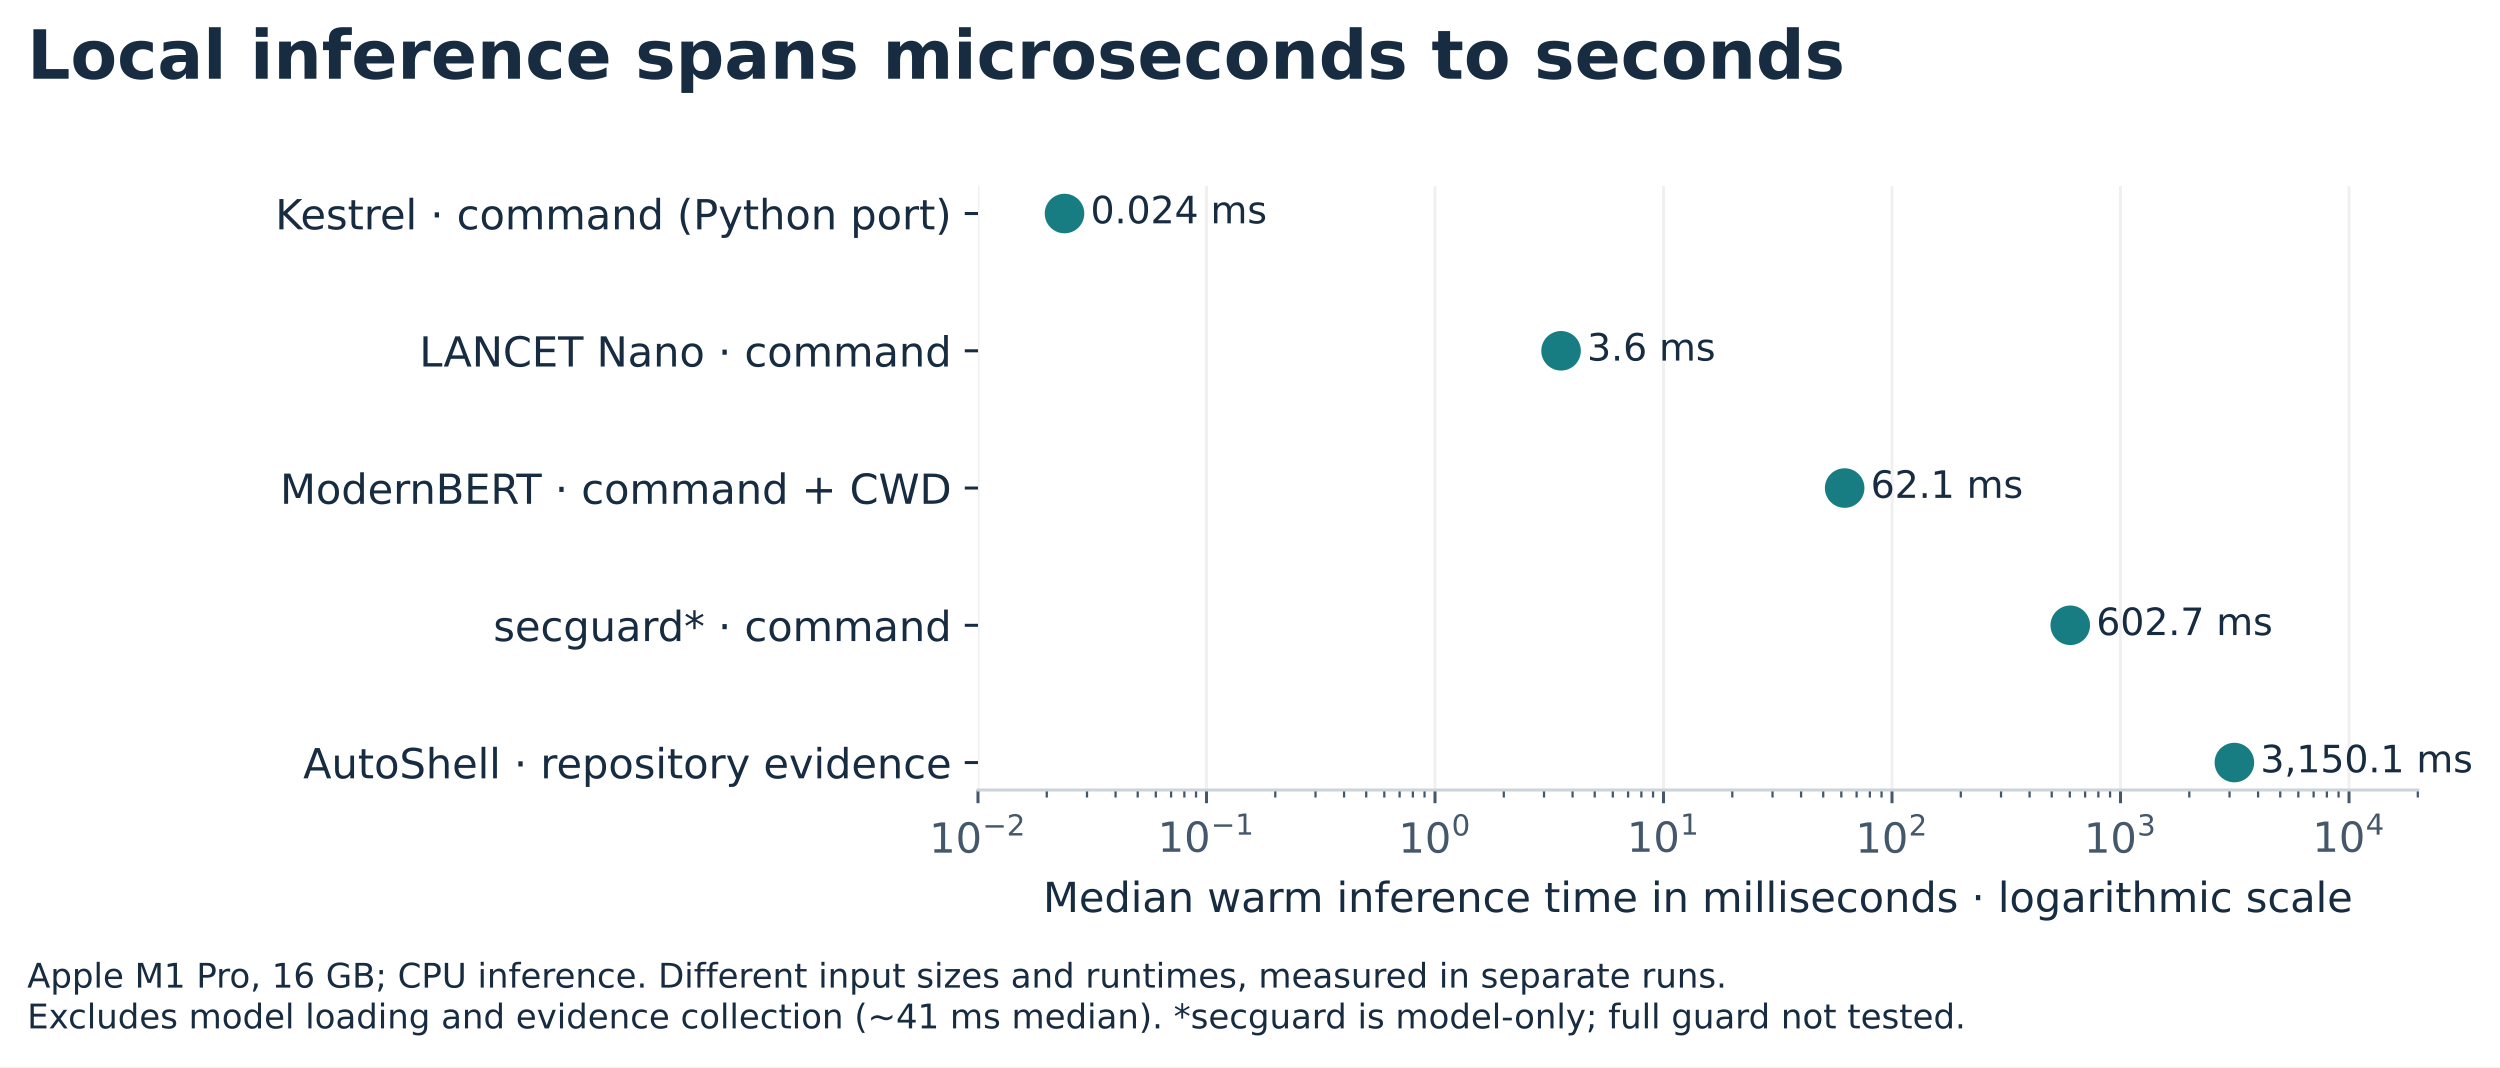
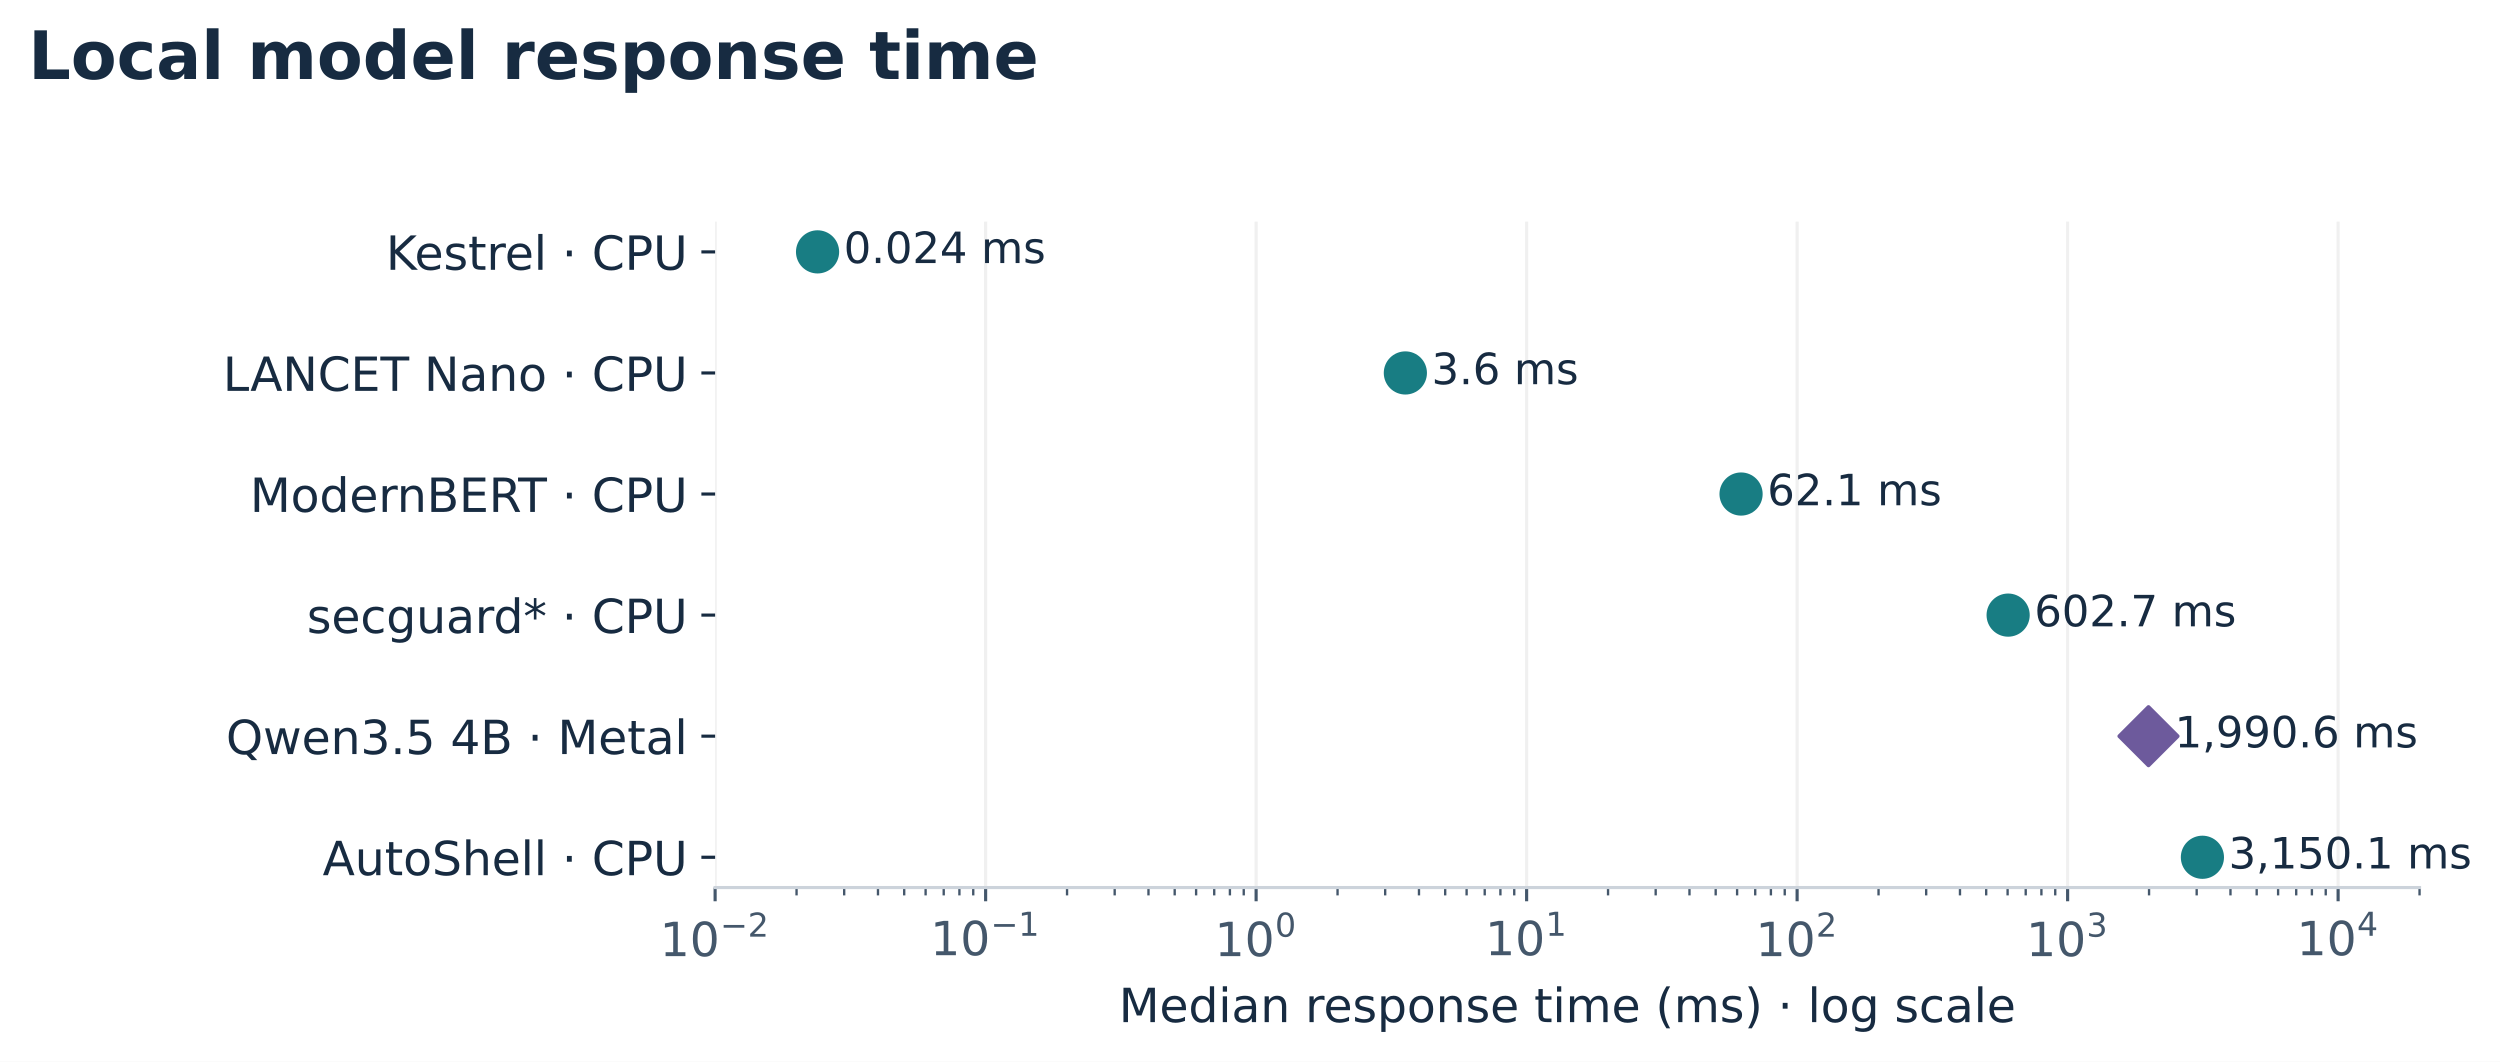
- <svg xmlns="http://www.w3.org/2000/svg" xmlns:xlink="http://www.w3.org/1999/xlink" width="662.584pt" height="282.819pt" viewBox="0 0 662.584 282.819" version="1.1">
+ <svg xmlns="http://www.w3.org/2000/svg" xmlns:xlink="http://www.w3.org/1999/xlink" width="636.815pt" height="270.444pt" viewBox="0 0 636.815 270.444" version="1.1">
  <defs>
    <style type="text/css">*{stroke-linejoin: round; stroke-linecap: butt}</style>
  </defs>
  <g id="figure_1">
    <g id="patch_1">
-       <path d="M 0 282.819 L 662.584 282.819 L 662.584 0 L 0 0 z " style="fill: #ffffff" />
+       <path d="M 0 270.444 L 636.815 270.444 L 636.815 0 L 0 0 z " style="fill: #ffffff" />
    </g>
    <g id="axes_1">
      <g id="patch_2">
-         <path d="M 259.2 209.376 L 640.8 209.376 L 640.8 49.32 L 259.2 49.32 z " style="fill: #ffffff" />
+         <path d="M 182.16 226.08 L 616.32 226.08 L 616.32 56.448 L 182.16 56.448 z " style="fill: #ffffff" />
      </g>
      <g id="matplotlib.axis_1">
        <g id="xtick_1">
          <g id="line2d_1">
-             <path d="M 259.2 209.376 L 259.2 49.32 " clip-path="url(#p640e3bb636)" style="fill: none; stroke: #b0b0b0; stroke-opacity: 0.18; stroke-width: 0.8; stroke-linecap: square" />
+             <path d="M 182.16 226.08 L 182.16 56.448 " clip-path="url(#p20f9793a1e)" style="fill: none; stroke: #b0b0b0; stroke-opacity: 0.18; stroke-width: 0.8; stroke-linecap: square" />
          </g>
          <g id="line2d_2">
            <defs>
-               <path id="mf89125846f" d="M 0 0 L 0 3.5 " style="stroke: #44576b; stroke-width: 0.8" />
+               <path id="mabb61e8279" d="M 0 0 L 0 3.5 " style="stroke: #44576b; stroke-width: 0.8" />
            </defs>
            <g>
-               <use xlink:href="#mf89125846f" x="259.2" y="209.376" style="fill: #44576b; stroke: #44576b; stroke-width: 0.8" />
+               <use xlink:href="#mabb61e8279" x="182.16" y="226.08" style="fill: #44576b; stroke: #44576b; stroke-width: 0.8" />
            </g>
          </g>
          <g id="text_1">
-             <g style="fill: #44576b" transform="translate(246.275 226.716)">
+             <g style="fill: #44576b" transform="translate(168.06 244.36)">
              <text>
-                 <tspan x="0" y="-0.737" style="font-size: 11px; font-family: 'DejaVu Sans'; fill: #44576b">1</tspan>
-                 <tspan x="6.999" y="-0.737" style="font-size: 11px; font-family: 'DejaVu Sans'; fill: #44576b">0</tspan>
-                 <tspan x="14.102" y="-5.28" style="font-size: 7.7px; font-family: 'DejaVu Sans'; fill: #44576b">−</tspan>
-                 <tspan x="20.554" y="-5.28" style="font-size: 7.7px; font-family: 'DejaVu Sans'; fill: #44576b">2</tspan>
+                 <tspan x="0" y="-0.81" style="font-size: 12px; font-family: 'DejaVu Sans'; fill: #44576b">1</tspan>
+                 <tspan x="7.635" y="-0.81" style="font-size: 12px; font-family: 'DejaVu Sans'; fill: #44576b">0</tspan>
+                 <tspan x="15.384" y="-5.766" style="font-size: 8.4px; font-family: 'DejaVu Sans'; fill: #44576b">−</tspan>
+                 <tspan x="22.423" y="-5.766" style="font-size: 8.4px; font-family: 'DejaVu Sans'; fill: #44576b">2</tspan>
              </text>
            </g>
          </g>
        </g>
        <g id="xtick_2">
          <g id="line2d_3">
-             <path d="M 319.762 209.376 L 319.762 49.32 " clip-path="url(#p640e3bb636)" style="fill: none; stroke: #b0b0b0; stroke-opacity: 0.18; stroke-width: 0.8; stroke-linecap: square" />
+             <path d="M 251.063 226.08 L 251.063 56.448 " clip-path="url(#p20f9793a1e)" style="fill: none; stroke: #b0b0b0; stroke-opacity: 0.18; stroke-width: 0.8; stroke-linecap: square" />
          </g>
          <g id="line2d_4">
            <g>
-               <use xlink:href="#mf89125846f" x="319.762" y="209.376" style="fill: #44576b; stroke: #44576b; stroke-width: 0.8" />
+               <use xlink:href="#mabb61e8279" x="251.063" y="226.08" style="fill: #44576b; stroke: #44576b; stroke-width: 0.8" />
            </g>
          </g>
          <g id="text_2">
-             <g style="fill: #44576b" transform="translate(306.8365 226.606)">
+             <g style="fill: #44576b" transform="translate(236.963 244.24)">
              <text>
-                 <tspan x="0" y="-0.846" style="font-size: 11px; font-family: 'DejaVu Sans'; fill: #44576b">1</tspan>
-                 <tspan x="6.999" y="-0.846" style="font-size: 11px; font-family: 'DejaVu Sans'; fill: #44576b">0</tspan>
-                 <tspan x="14.102" y="-5.389" style="font-size: 7.7px; font-family: 'DejaVu Sans'; fill: #44576b">−</tspan>
-                 <tspan x="20.554" y="-5.389" style="font-size: 7.7px; font-family: 'DejaVu Sans'; fill: #44576b">1</tspan>
+                 <tspan x="0" y="-0.919" style="font-size: 12px; font-family: 'DejaVu Sans'; fill: #44576b">1</tspan>
+                 <tspan x="7.635" y="-0.919" style="font-size: 12px; font-family: 'DejaVu Sans'; fill: #44576b">0</tspan>
+                 <tspan x="15.384" y="-5.875" style="font-size: 8.4px; font-family: 'DejaVu Sans'; fill: #44576b">−</tspan>
+                 <tspan x="22.423" y="-5.875" style="font-size: 8.4px; font-family: 'DejaVu Sans'; fill: #44576b">1</tspan>
              </text>
            </g>
          </g>
        </g>
        <g id="xtick_3">
          <g id="line2d_5">
-             <path d="M 380.323 209.376 L 380.323 49.32 " clip-path="url(#p640e3bb636)" style="fill: none; stroke: #b0b0b0; stroke-opacity: 0.18; stroke-width: 0.8; stroke-linecap: square" />
+             <path d="M 319.966 226.08 L 319.966 56.448 " clip-path="url(#p20f9793a1e)" style="fill: none; stroke: #b0b0b0; stroke-opacity: 0.18; stroke-width: 0.8; stroke-linecap: square" />
          </g>
          <g id="line2d_6">
            <g>
-               <use xlink:href="#mf89125846f" x="380.323" y="209.376" style="fill: #44576b; stroke: #44576b; stroke-width: 0.8" />
+               <use xlink:href="#mabb61e8279" x="319.966" y="226.08" style="fill: #44576b; stroke: #44576b; stroke-width: 0.8" />
            </g>
          </g>
          <g id="text_3">
-             <g style="fill: #44576b" transform="translate(370.6431 226.716)">
+             <g style="fill: #44576b" transform="translate(309.406 244.36)">
              <text>
-                 <tspan x="0" y="-0.737" style="font-size: 11px; font-family: 'DejaVu Sans'; fill: #44576b">1</tspan>
-                 <tspan x="6.999" y="-0.737" style="font-size: 11px; font-family: 'DejaVu Sans'; fill: #44576b">0</tspan>
-                 <tspan x="14.102" y="-5.28" style="font-size: 7.7px; font-family: 'DejaVu Sans'; fill: #44576b">0</tspan>
+                 <tspan x="0" y="-0.81" style="font-size: 12px; font-family: 'DejaVu Sans'; fill: #44576b">1</tspan>
+                 <tspan x="7.635" y="-0.81" style="font-size: 12px; font-family: 'DejaVu Sans'; fill: #44576b">0</tspan>
+                 <tspan x="15.384" y="-5.766" style="font-size: 8.4px; font-family: 'DejaVu Sans'; fill: #44576b">0</tspan>
              </text>
            </g>
          </g>
        </g>
        <g id="xtick_4">
          <g id="line2d_7">
-             <path d="M 440.885 209.376 L 440.885 49.32 " clip-path="url(#p640e3bb636)" style="fill: none; stroke: #b0b0b0; stroke-opacity: 0.18; stroke-width: 0.8; stroke-linecap: square" />
+             <path d="M 388.869 226.08 L 388.869 56.448 " clip-path="url(#p20f9793a1e)" style="fill: none; stroke: #b0b0b0; stroke-opacity: 0.18; stroke-width: 0.8; stroke-linecap: square" />
          </g>
          <g id="line2d_8">
            <g>
-               <use xlink:href="#mf89125846f" x="440.885" y="209.376" style="fill: #44576b; stroke: #44576b; stroke-width: 0.8" />
+               <use xlink:href="#mabb61e8279" x="388.869" y="226.08" style="fill: #44576b; stroke: #44576b; stroke-width: 0.8" />
            </g>
          </g>
          <g id="text_4">
-             <g style="fill: #44576b" transform="translate(431.2046 226.606)">
+             <g style="fill: #44576b" transform="translate(378.3091 244.24)">
              <text>
-                 <tspan x="0" y="-0.846" style="font-size: 11px; font-family: 'DejaVu Sans'; fill: #44576b">1</tspan>
-                 <tspan x="6.999" y="-0.846" style="font-size: 11px; font-family: 'DejaVu Sans'; fill: #44576b">0</tspan>
-                 <tspan x="14.102" y="-5.389" style="font-size: 7.7px; font-family: 'DejaVu Sans'; fill: #44576b">1</tspan>
+                 <tspan x="0" y="-0.919" style="font-size: 12px; font-family: 'DejaVu Sans'; fill: #44576b">1</tspan>
+                 <tspan x="7.635" y="-0.919" style="font-size: 12px; font-family: 'DejaVu Sans'; fill: #44576b">0</tspan>
+                 <tspan x="15.384" y="-5.875" style="font-size: 8.4px; font-family: 'DejaVu Sans'; fill: #44576b">1</tspan>
              </text>
            </g>
          </g>
        </g>
        <g id="xtick_5">
          <g id="line2d_9">
-             <path d="M 501.446 209.376 L 501.446 49.32 " clip-path="url(#p640e3bb636)" style="fill: none; stroke: #b0b0b0; stroke-opacity: 0.18; stroke-width: 0.8; stroke-linecap: square" />
+             <path d="M 457.772 226.08 L 457.772 56.448 " clip-path="url(#p20f9793a1e)" style="fill: none; stroke: #b0b0b0; stroke-opacity: 0.18; stroke-width: 0.8; stroke-linecap: square" />
          </g>
          <g id="line2d_10">
            <g>
-               <use xlink:href="#mf89125846f" x="501.446" y="209.376" style="fill: #44576b; stroke: #44576b; stroke-width: 0.8" />
+               <use xlink:href="#mabb61e8279" x="457.772" y="226.08" style="fill: #44576b; stroke: #44576b; stroke-width: 0.8" />
            </g>
          </g>
          <g id="text_5">
-             <g style="fill: #44576b" transform="translate(491.7661 226.716)">
+             <g style="fill: #44576b" transform="translate(447.2121 244.36)">
              <text>
-                 <tspan x="0" y="-0.737" style="font-size: 11px; font-family: 'DejaVu Sans'; fill: #44576b">1</tspan>
-                 <tspan x="6.999" y="-0.737" style="font-size: 11px; font-family: 'DejaVu Sans'; fill: #44576b">0</tspan>
-                 <tspan x="14.102" y="-5.28" style="font-size: 7.7px; font-family: 'DejaVu Sans'; fill: #44576b">2</tspan>
+                 <tspan x="0" y="-0.81" style="font-size: 12px; font-family: 'DejaVu Sans'; fill: #44576b">1</tspan>
+                 <tspan x="7.635" y="-0.81" style="font-size: 12px; font-family: 'DejaVu Sans'; fill: #44576b">0</tspan>
+                 <tspan x="15.384" y="-5.766" style="font-size: 8.4px; font-family: 'DejaVu Sans'; fill: #44576b">2</tspan>
              </text>
            </g>
          </g>
        </g>
        <g id="xtick_6">
          <g id="line2d_11">
-             <path d="M 562.008 209.376 L 562.008 49.32 " clip-path="url(#p640e3bb636)" style="fill: none; stroke: #b0b0b0; stroke-opacity: 0.18; stroke-width: 0.8; stroke-linecap: square" />
+             <path d="M 526.675 226.08 L 526.675 56.448 " clip-path="url(#p20f9793a1e)" style="fill: none; stroke: #b0b0b0; stroke-opacity: 0.18; stroke-width: 0.8; stroke-linecap: square" />
          </g>
          <g id="line2d_12">
            <g>
-               <use xlink:href="#mf89125846f" x="562.008" y="209.376" style="fill: #44576b; stroke: #44576b; stroke-width: 0.8" />
+               <use xlink:href="#mabb61e8279" x="526.675" y="226.08" style="fill: #44576b; stroke: #44576b; stroke-width: 0.8" />
            </g>
          </g>
          <g id="text_6">
-             <g style="fill: #44576b" transform="translate(552.3276 226.716)">
+             <g style="fill: #44576b" transform="translate(516.1151 244.36)">
              <text>
-                 <tspan x="0" y="-0.737" style="font-size: 11px; font-family: 'DejaVu Sans'; fill: #44576b">1</tspan>
-                 <tspan x="6.999" y="-0.737" style="font-size: 11px; font-family: 'DejaVu Sans'; fill: #44576b">0</tspan>
-                 <tspan x="14.102" y="-5.28" style="font-size: 7.7px; font-family: 'DejaVu Sans'; fill: #44576b">3</tspan>
+                 <tspan x="0" y="-0.81" style="font-size: 12px; font-family: 'DejaVu Sans'; fill: #44576b">1</tspan>
+                 <tspan x="7.635" y="-0.81" style="font-size: 12px; font-family: 'DejaVu Sans'; fill: #44576b">0</tspan>
+                 <tspan x="15.384" y="-5.766" style="font-size: 8.4px; font-family: 'DejaVu Sans'; fill: #44576b">3</tspan>
              </text>
            </g>
          </g>
        </g>
        <g id="xtick_7">
          <g id="line2d_13">
-             <path d="M 622.569 209.376 L 622.569 49.32 " clip-path="url(#p640e3bb636)" style="fill: none; stroke: #b0b0b0; stroke-opacity: 0.18; stroke-width: 0.8; stroke-linecap: square" />
+             <path d="M 595.578 226.08 L 595.578 56.448 " clip-path="url(#p20f9793a1e)" style="fill: none; stroke: #b0b0b0; stroke-opacity: 0.18; stroke-width: 0.8; stroke-linecap: square" />
          </g>
          <g id="line2d_14">
            <g>
-               <use xlink:href="#mf89125846f" x="622.569" y="209.376" style="fill: #44576b; stroke: #44576b; stroke-width: 0.8" />
+               <use xlink:href="#mabb61e8279" x="595.578" y="226.08" style="fill: #44576b; stroke: #44576b; stroke-width: 0.8" />
            </g>
          </g>
          <g id="text_7">
-             <g style="fill: #44576b" transform="translate(612.8892 226.606)">
+             <g style="fill: #44576b" transform="translate(585.0181 244.24)">
              <text>
-                 <tspan x="0" y="-0.846" style="font-size: 11px; font-family: 'DejaVu Sans'; fill: #44576b">1</tspan>
-                 <tspan x="6.999" y="-0.846" style="font-size: 11px; font-family: 'DejaVu Sans'; fill: #44576b">0</tspan>
-                 <tspan x="14.102" y="-5.389" style="font-size: 7.7px; font-family: 'DejaVu Sans'; fill: #44576b">4</tspan>
+                 <tspan x="0" y="-0.919" style="font-size: 12px; font-family: 'DejaVu Sans'; fill: #44576b">1</tspan>
+                 <tspan x="7.635" y="-0.919" style="font-size: 12px; font-family: 'DejaVu Sans'; fill: #44576b">0</tspan>
+                 <tspan x="15.384" y="-5.875" style="font-size: 8.4px; font-family: 'DejaVu Sans'; fill: #44576b">4</tspan>
              </text>
            </g>
          </g>
        </g>
        <g id="xtick_8">
          <g id="line2d_15">
            <defs>
-               <path id="mc89f93f7bc" d="M 0 0 L 0 2 " style="stroke: #44576b; stroke-width: 0.6" />
+               <path id="m80be436368" d="M 0 0 L 0 2 " style="stroke: #44576b; stroke-width: 0.6" />
            </defs>
            <g>
-               <use xlink:href="#mc89f93f7bc" x="277.431" y="209.376" style="fill: #44576b; stroke: #44576b; stroke-width: 0.6" />
+               <use xlink:href="#m80be436368" x="202.902" y="226.08" style="fill: #44576b; stroke: #44576b; stroke-width: 0.6" />
            </g>
          </g>
        </g>
        <g id="xtick_9">
          <g id="line2d_16">
            <g>
-               <use xlink:href="#mc89f93f7bc" x="288.095" y="209.376" style="fill: #44576b; stroke: #44576b; stroke-width: 0.6" />
+               <use xlink:href="#m80be436368" x="215.035" y="226.08" style="fill: #44576b; stroke: #44576b; stroke-width: 0.6" />
            </g>
          </g>
        </g>
        <g id="xtick_10">
          <g id="line2d_17">
            <g>
-               <use xlink:href="#mc89f93f7bc" x="295.662" y="209.376" style="fill: #44576b; stroke: #44576b; stroke-width: 0.6" />
+               <use xlink:href="#m80be436368" x="223.644" y="226.08" style="fill: #44576b; stroke: #44576b; stroke-width: 0.6" />
            </g>
          </g>
        </g>
        <g id="xtick_11">
          <g id="line2d_18">
            <g>
-               <use xlink:href="#mc89f93f7bc" x="301.531" y="209.376" style="fill: #44576b; stroke: #44576b; stroke-width: 0.6" />
+               <use xlink:href="#m80be436368" x="230.321" y="226.08" style="fill: #44576b; stroke: #44576b; stroke-width: 0.6" />
            </g>
          </g>
        </g>
        <g id="xtick_12">
          <g id="line2d_19">
            <g>
-               <use xlink:href="#mc89f93f7bc" x="306.326" y="209.376" style="fill: #44576b; stroke: #44576b; stroke-width: 0.6" />
+               <use xlink:href="#m80be436368" x="235.777" y="226.08" style="fill: #44576b; stroke: #44576b; stroke-width: 0.6" />
            </g>
          </g>
        </g>
        <g id="xtick_13">
          <g id="line2d_20">
            <g>
-               <use xlink:href="#mc89f93f7bc" x="310.38" y="209.376" style="fill: #44576b; stroke: #44576b; stroke-width: 0.6" />
+               <use xlink:href="#m80be436368" x="240.39" y="226.08" style="fill: #44576b; stroke: #44576b; stroke-width: 0.6" />
            </g>
          </g>
        </g>
        <g id="xtick_14">
          <g id="line2d_21">
            <g>
-               <use xlink:href="#mc89f93f7bc" x="313.893" y="209.376" style="fill: #44576b; stroke: #44576b; stroke-width: 0.6" />
+               <use xlink:href="#m80be436368" x="244.386" y="226.08" style="fill: #44576b; stroke: #44576b; stroke-width: 0.6" />
            </g>
          </g>
        </g>
        <g id="xtick_15">
          <g id="line2d_22">
            <g>
-               <use xlink:href="#mc89f93f7bc" x="316.99" y="209.376" style="fill: #44576b; stroke: #44576b; stroke-width: 0.6" />
+               <use xlink:href="#m80be436368" x="247.91" y="226.08" style="fill: #44576b; stroke: #44576b; stroke-width: 0.6" />
            </g>
          </g>
        </g>
        <g id="xtick_16">
          <g id="line2d_23">
            <g>
-               <use xlink:href="#mc89f93f7bc" x="337.992" y="209.376" style="fill: #44576b; stroke: #44576b; stroke-width: 0.6" />
+               <use xlink:href="#m80be436368" x="271.805" y="226.08" style="fill: #44576b; stroke: #44576b; stroke-width: 0.6" />
            </g>
          </g>
        </g>
        <g id="xtick_17">
          <g id="line2d_24">
            <g>
-               <use xlink:href="#mc89f93f7bc" x="348.657" y="209.376" style="fill: #44576b; stroke: #44576b; stroke-width: 0.6" />
+               <use xlink:href="#m80be436368" x="283.938" y="226.08" style="fill: #44576b; stroke: #44576b; stroke-width: 0.6" />
            </g>
          </g>
        </g>
        <g id="xtick_18">
          <g id="line2d_25">
            <g>
-               <use xlink:href="#mc89f93f7bc" x="356.223" y="209.376" style="fill: #44576b; stroke: #44576b; stroke-width: 0.6" />
+               <use xlink:href="#m80be436368" x="292.547" y="226.08" style="fill: #44576b; stroke: #44576b; stroke-width: 0.6" />
            </g>
          </g>
        </g>
        <g id="xtick_19">
          <g id="line2d_26">
            <g>
-               <use xlink:href="#mc89f93f7bc" x="362.092" y="209.376" style="fill: #44576b; stroke: #44576b; stroke-width: 0.6" />
+               <use xlink:href="#m80be436368" x="299.224" y="226.08" style="fill: #44576b; stroke: #44576b; stroke-width: 0.6" />
            </g>
          </g>
        </g>
        <g id="xtick_20">
          <g id="line2d_27">
            <g>
-               <use xlink:href="#mc89f93f7bc" x="366.888" y="209.376" style="fill: #44576b; stroke: #44576b; stroke-width: 0.6" />
+               <use xlink:href="#m80be436368" x="304.68" y="226.08" style="fill: #44576b; stroke: #44576b; stroke-width: 0.6" />
            </g>
          </g>
        </g>
        <g id="xtick_21">
          <g id="line2d_28">
            <g>
-               <use xlink:href="#mc89f93f7bc" x="370.942" y="209.376" style="fill: #44576b; stroke: #44576b; stroke-width: 0.6" />
+               <use xlink:href="#m80be436368" x="309.293" y="226.08" style="fill: #44576b; stroke: #44576b; stroke-width: 0.6" />
            </g>
          </g>
        </g>
        <g id="xtick_22">
          <g id="line2d_29">
            <g>
-               <use xlink:href="#mc89f93f7bc" x="374.454" y="209.376" style="fill: #44576b; stroke: #44576b; stroke-width: 0.6" />
+               <use xlink:href="#m80be436368" x="313.289" y="226.08" style="fill: #44576b; stroke: #44576b; stroke-width: 0.6" />
            </g>
          </g>
        </g>
        <g id="xtick_23">
          <g id="line2d_30">
            <g>
-               <use xlink:href="#mc89f93f7bc" x="377.552" y="209.376" style="fill: #44576b; stroke: #44576b; stroke-width: 0.6" />
+               <use xlink:href="#m80be436368" x="316.813" y="226.08" style="fill: #44576b; stroke: #44576b; stroke-width: 0.6" />
            </g>
          </g>
        </g>
        <g id="xtick_24">
          <g id="line2d_31">
            <g>
-               <use xlink:href="#mc89f93f7bc" x="398.554" y="209.376" style="fill: #44576b; stroke: #44576b; stroke-width: 0.6" />
+               <use xlink:href="#m80be436368" x="340.708" y="226.08" style="fill: #44576b; stroke: #44576b; stroke-width: 0.6" />
            </g>
          </g>
        </g>
        <g id="xtick_25">
          <g id="line2d_32">
            <g>
-               <use xlink:href="#mc89f93f7bc" x="409.218" y="209.376" style="fill: #44576b; stroke: #44576b; stroke-width: 0.6" />
+               <use xlink:href="#m80be436368" x="352.841" y="226.08" style="fill: #44576b; stroke: #44576b; stroke-width: 0.6" />
            </g>
          </g>
        </g>
        <g id="xtick_26">
          <g id="line2d_33">
            <g>
-               <use xlink:href="#mc89f93f7bc" x="416.785" y="209.376" style="fill: #44576b; stroke: #44576b; stroke-width: 0.6" />
+               <use xlink:href="#m80be436368" x="361.45" y="226.08" style="fill: #44576b; stroke: #44576b; stroke-width: 0.6" />
            </g>
          </g>
        </g>
        <g id="xtick_27">
          <g id="line2d_34">
            <g>
-               <use xlink:href="#mc89f93f7bc" x="422.654" y="209.376" style="fill: #44576b; stroke: #44576b; stroke-width: 0.6" />
+               <use xlink:href="#m80be436368" x="368.127" y="226.08" style="fill: #44576b; stroke: #44576b; stroke-width: 0.6" />
            </g>
          </g>
        </g>
        <g id="xtick_28">
          <g id="line2d_35">
            <g>
-               <use xlink:href="#mc89f93f7bc" x="427.449" y="209.376" style="fill: #44576b; stroke: #44576b; stroke-width: 0.6" />
+               <use xlink:href="#m80be436368" x="373.583" y="226.08" style="fill: #44576b; stroke: #44576b; stroke-width: 0.6" />
            </g>
          </g>
        </g>
        <g id="xtick_29">
          <g id="line2d_36">
            <g>
-               <use xlink:href="#mc89f93f7bc" x="431.503" y="209.376" style="fill: #44576b; stroke: #44576b; stroke-width: 0.6" />
+               <use xlink:href="#m80be436368" x="378.196" y="226.08" style="fill: #44576b; stroke: #44576b; stroke-width: 0.6" />
            </g>
          </g>
        </g>
        <g id="xtick_30">
          <g id="line2d_37">
            <g>
-               <use xlink:href="#mc89f93f7bc" x="435.016" y="209.376" style="fill: #44576b; stroke: #44576b; stroke-width: 0.6" />
+               <use xlink:href="#m80be436368" x="382.192" y="226.08" style="fill: #44576b; stroke: #44576b; stroke-width: 0.6" />
            </g>
          </g>
        </g>
        <g id="xtick_31">
          <g id="line2d_38">
            <g>
-               <use xlink:href="#mc89f93f7bc" x="438.113" y="209.376" style="fill: #44576b; stroke: #44576b; stroke-width: 0.6" />
+               <use xlink:href="#m80be436368" x="385.716" y="226.08" style="fill: #44576b; stroke: #44576b; stroke-width: 0.6" />
            </g>
          </g>
        </g>
        <g id="xtick_32">
          <g id="line2d_39">
            <g>
-               <use xlink:href="#mc89f93f7bc" x="459.115" y="209.376" style="fill: #44576b; stroke: #44576b; stroke-width: 0.6" />
+               <use xlink:href="#m80be436368" x="409.611" y="226.08" style="fill: #44576b; stroke: #44576b; stroke-width: 0.6" />
            </g>
          </g>
        </g>
        <g id="xtick_33">
          <g id="line2d_40">
            <g>
-               <use xlink:href="#mc89f93f7bc" x="469.78" y="209.376" style="fill: #44576b; stroke: #44576b; stroke-width: 0.6" />
+               <use xlink:href="#m80be436368" x="421.744" y="226.08" style="fill: #44576b; stroke: #44576b; stroke-width: 0.6" />
            </g>
          </g>
        </g>
        <g id="xtick_34">
          <g id="line2d_41">
            <g>
-               <use xlink:href="#mc89f93f7bc" x="477.346" y="209.376" style="fill: #44576b; stroke: #44576b; stroke-width: 0.6" />
+               <use xlink:href="#m80be436368" x="430.353" y="226.08" style="fill: #44576b; stroke: #44576b; stroke-width: 0.6" />
            </g>
          </g>
        </g>
        <g id="xtick_35">
          <g id="line2d_42">
            <g>
-               <use xlink:href="#mc89f93f7bc" x="483.215" y="209.376" style="fill: #44576b; stroke: #44576b; stroke-width: 0.6" />
+               <use xlink:href="#m80be436368" x="437.03" y="226.08" style="fill: #44576b; stroke: #44576b; stroke-width: 0.6" />
            </g>
          </g>
        </g>
        <g id="xtick_36">
          <g id="line2d_43">
            <g>
-               <use xlink:href="#mc89f93f7bc" x="488.011" y="209.376" style="fill: #44576b; stroke: #44576b; stroke-width: 0.6" />
+               <use xlink:href="#m80be436368" x="442.486" y="226.08" style="fill: #44576b; stroke: #44576b; stroke-width: 0.6" />
            </g>
          </g>
        </g>
        <g id="xtick_37">
          <g id="line2d_44">
            <g>
-               <use xlink:href="#mc89f93f7bc" x="492.065" y="209.376" style="fill: #44576b; stroke: #44576b; stroke-width: 0.6" />
+               <use xlink:href="#m80be436368" x="447.099" y="226.08" style="fill: #44576b; stroke: #44576b; stroke-width: 0.6" />
            </g>
          </g>
        </g>
        <g id="xtick_38">
          <g id="line2d_45">
            <g>
-               <use xlink:href="#mc89f93f7bc" x="495.577" y="209.376" style="fill: #44576b; stroke: #44576b; stroke-width: 0.6" />
+               <use xlink:href="#m80be436368" x="451.095" y="226.08" style="fill: #44576b; stroke: #44576b; stroke-width: 0.6" />
            </g>
          </g>
        </g>
        <g id="xtick_39">
          <g id="line2d_46">
            <g>
-               <use xlink:href="#mc89f93f7bc" x="498.675" y="209.376" style="fill: #44576b; stroke: #44576b; stroke-width: 0.6" />
+               <use xlink:href="#m80be436368" x="454.619" y="226.08" style="fill: #44576b; stroke: #44576b; stroke-width: 0.6" />
            </g>
          </g>
        </g>
        <g id="xtick_40">
          <g id="line2d_47">
            <g>
-               <use xlink:href="#mc89f93f7bc" x="519.677" y="209.376" style="fill: #44576b; stroke: #44576b; stroke-width: 0.6" />
+               <use xlink:href="#m80be436368" x="478.514" y="226.08" style="fill: #44576b; stroke: #44576b; stroke-width: 0.6" />
            </g>
          </g>
        </g>
        <g id="xtick_41">
          <g id="line2d_48">
            <g>
-               <use xlink:href="#mc89f93f7bc" x="530.341" y="209.376" style="fill: #44576b; stroke: #44576b; stroke-width: 0.6" />
+               <use xlink:href="#m80be436368" x="490.647" y="226.08" style="fill: #44576b; stroke: #44576b; stroke-width: 0.6" />
            </g>
          </g>
        </g>
        <g id="xtick_42">
          <g id="line2d_49">
            <g>
-               <use xlink:href="#mc89f93f7bc" x="537.908" y="209.376" style="fill: #44576b; stroke: #44576b; stroke-width: 0.6" />
+               <use xlink:href="#m80be436368" x="499.256" y="226.08" style="fill: #44576b; stroke: #44576b; stroke-width: 0.6" />
            </g>
          </g>
        </g>
        <g id="xtick_43">
          <g id="line2d_50">
            <g>
-               <use xlink:href="#mc89f93f7bc" x="543.777" y="209.376" style="fill: #44576b; stroke: #44576b; stroke-width: 0.6" />
+               <use xlink:href="#m80be436368" x="505.933" y="226.08" style="fill: #44576b; stroke: #44576b; stroke-width: 0.6" />
            </g>
          </g>
        </g>
        <g id="xtick_44">
          <g id="line2d_51">
            <g>
-               <use xlink:href="#mc89f93f7bc" x="548.572" y="209.376" style="fill: #44576b; stroke: #44576b; stroke-width: 0.6" />
+               <use xlink:href="#m80be436368" x="511.389" y="226.08" style="fill: #44576b; stroke: #44576b; stroke-width: 0.6" />
            </g>
          </g>
        </g>
        <g id="xtick_45">
          <g id="line2d_52">
            <g>
-               <use xlink:href="#mc89f93f7bc" x="552.627" y="209.376" style="fill: #44576b; stroke: #44576b; stroke-width: 0.6" />
+               <use xlink:href="#m80be436368" x="516.002" y="226.08" style="fill: #44576b; stroke: #44576b; stroke-width: 0.6" />
            </g>
          </g>
        </g>
        <g id="xtick_46">
          <g id="line2d_53">
            <g>
-               <use xlink:href="#mc89f93f7bc" x="556.139" y="209.376" style="fill: #44576b; stroke: #44576b; stroke-width: 0.6" />
+               <use xlink:href="#m80be436368" x="519.998" y="226.08" style="fill: #44576b; stroke: #44576b; stroke-width: 0.6" />
            </g>
          </g>
        </g>
        <g id="xtick_47">
          <g id="line2d_54">
            <g>
-               <use xlink:href="#mc89f93f7bc" x="559.236" y="209.376" style="fill: #44576b; stroke: #44576b; stroke-width: 0.6" />
+               <use xlink:href="#m80be436368" x="523.522" y="226.08" style="fill: #44576b; stroke: #44576b; stroke-width: 0.6" />
            </g>
          </g>
        </g>
        <g id="xtick_48">
          <g id="line2d_55">
            <g>
-               <use xlink:href="#mc89f93f7bc" x="580.238" y="209.376" style="fill: #44576b; stroke: #44576b; stroke-width: 0.6" />
+               <use xlink:href="#m80be436368" x="547.417" y="226.08" style="fill: #44576b; stroke: #44576b; stroke-width: 0.6" />
            </g>
          </g>
        </g>
        <g id="xtick_49">
          <g id="line2d_56">
            <g>
-               <use xlink:href="#mc89f93f7bc" x="590.903" y="209.376" style="fill: #44576b; stroke: #44576b; stroke-width: 0.6" />
+               <use xlink:href="#m80be436368" x="559.55" y="226.08" style="fill: #44576b; stroke: #44576b; stroke-width: 0.6" />
            </g>
          </g>
        </g>
        <g id="xtick_50">
          <g id="line2d_57">
            <g>
-               <use xlink:href="#mc89f93f7bc" x="598.469" y="209.376" style="fill: #44576b; stroke: #44576b; stroke-width: 0.6" />
+               <use xlink:href="#m80be436368" x="568.159" y="226.08" style="fill: #44576b; stroke: #44576b; stroke-width: 0.6" />
            </g>
          </g>
        </g>
        <g id="xtick_51">
          <g id="line2d_58">
            <g>
-               <use xlink:href="#mc89f93f7bc" x="604.338" y="209.376" style="fill: #44576b; stroke: #44576b; stroke-width: 0.6" />
+               <use xlink:href="#m80be436368" x="574.836" y="226.08" style="fill: #44576b; stroke: #44576b; stroke-width: 0.6" />
            </g>
          </g>
        </g>
        <g id="xtick_52">
          <g id="line2d_59">
            <g>
-               <use xlink:href="#mc89f93f7bc" x="609.134" y="209.376" style="fill: #44576b; stroke: #44576b; stroke-width: 0.6" />
+               <use xlink:href="#m80be436368" x="580.292" y="226.08" style="fill: #44576b; stroke: #44576b; stroke-width: 0.6" />
            </g>
          </g>
        </g>
        <g id="xtick_53">
          <g id="line2d_60">
            <g>
-               <use xlink:href="#mc89f93f7bc" x="613.188" y="209.376" style="fill: #44576b; stroke: #44576b; stroke-width: 0.6" />
+               <use xlink:href="#m80be436368" x="584.905" y="226.08" style="fill: #44576b; stroke: #44576b; stroke-width: 0.6" />
            </g>
          </g>
        </g>
        <g id="xtick_54">
          <g id="line2d_61">
            <g>
-               <use xlink:href="#mc89f93f7bc" x="616.7" y="209.376" style="fill: #44576b; stroke: #44576b; stroke-width: 0.6" />
+               <use xlink:href="#m80be436368" x="588.901" y="226.08" style="fill: #44576b; stroke: #44576b; stroke-width: 0.6" />
            </g>
          </g>
        </g>
        <g id="xtick_55">
          <g id="line2d_62">
            <g>
-               <use xlink:href="#mc89f93f7bc" x="619.798" y="209.376" style="fill: #44576b; stroke: #44576b; stroke-width: 0.6" />
+               <use xlink:href="#m80be436368" x="592.425" y="226.08" style="fill: #44576b; stroke: #44576b; stroke-width: 0.6" />
            </g>
          </g>
        </g>
        <g id="xtick_56">
          <g id="line2d_63">
            <g>
-               <use xlink:href="#mc89f93f7bc" x="640.8" y="209.376" style="fill: #44576b; stroke: #44576b; stroke-width: 0.6" />
+               <use xlink:href="#m80be436368" x="616.32" y="226.08" style="fill: #44576b; stroke: #44576b; stroke-width: 0.6" />
            </g>
          </g>
        </g>
        <g id="text_8">
-           <text style="font-size: 11px; font-family: 'DejaVu Sans'; text-anchor: middle; fill: #172b41" x="450" y="241.717" transform="rotate(-0 450 241.7169)">Median warm inference time in milliseconds · logarithmic scale</text>
+           <text style="font-size: 12px; font-family: 'DejaVu Sans'; text-anchor: middle; fill: #172b41" x="399.24" y="260.361" transform="rotate(-0 399.24 260.3609)">Median response time (ms) · log scale</text>
        </g>
      </g>
      <g id="matplotlib.axis_2">
        <g id="ytick_1">
          <g id="line2d_64">
            <defs>
-               <path id="me8bfb5abc2" d="M 0 0 L -3.5 0 " style="stroke: #172b41; stroke-width: 0.8" />
+               <path id="m1138b89214" d="M 0 0 L -3.5 0 " style="stroke: #172b41; stroke-width: 0.8" />
            </defs>
            <g>
-               <use xlink:href="#me8bfb5abc2" x="259.2" y="56.595" style="fill: #172b41; stroke: #172b41; stroke-width: 0.8" />
+               <use xlink:href="#m1138b89214" x="182.16" y="64.159" style="fill: #172b41; stroke: #172b41; stroke-width: 0.8" />
            </g>
          </g>
          <g id="text_9">
-             <text style="font-size: 11px; font-family: 'DejaVu Sans'; text-anchor: end; fill: #172b41" x="252.2" y="60.774" transform="rotate(-0 252.2 60.77441)">Kestrel · command (Python port)</text>
+             <text style="font-size: 12px; font-family: 'DejaVu Sans'; text-anchor: end; fill: #172b41" x="175.16" y="68.718" transform="rotate(-0 175.16 68.71761)">Kestrel · CPU</text>
          </g>
        </g>
        <g id="ytick_2">
          <g id="line2d_65">
            <g>
-               <use xlink:href="#me8bfb5abc2" x="259.2" y="92.972" style="fill: #172b41; stroke: #172b41; stroke-width: 0.8" />
+               <use xlink:href="#m1138b89214" x="182.16" y="95.001" style="fill: #172b41; stroke: #172b41; stroke-width: 0.8" />
            </g>
          </g>
          <g id="text_10">
-             <text style="font-size: 11px; font-family: 'DejaVu Sans'; text-anchor: end; fill: #172b41" x="252.2" y="97.151" transform="rotate(-0 252.2 97.15078)">LANCET Nano · command</text>
+             <text style="font-size: 12px; font-family: 'DejaVu Sans'; text-anchor: end; fill: #172b41" x="175.16" y="99.559" transform="rotate(-0 175.16 99.55932)">LANCET Nano · CPU</text>
          </g>
        </g>
        <g id="ytick_3">
          <g id="line2d_66">
            <g>
-               <use xlink:href="#me8bfb5abc2" x="259.2" y="129.348" style="fill: #172b41; stroke: #172b41; stroke-width: 0.8" />
+               <use xlink:href="#m1138b89214" x="182.16" y="125.843" style="fill: #172b41; stroke: #172b41; stroke-width: 0.8" />
            </g>
          </g>
          <g id="text_11">
-             <text style="font-size: 11px; font-family: 'DejaVu Sans'; text-anchor: end; fill: #172b41" x="252.2" y="133.527" transform="rotate(-0 252.2 133.5271)">ModernBERT · command + CWD</text>
+             <text style="font-size: 12px; font-family: 'DejaVu Sans'; text-anchor: end; fill: #172b41" x="175.16" y="130.402" transform="rotate(-0 175.16 130.402)">ModernBERT · CPU</text>
          </g>
        </g>
        <g id="ytick_4">
          <g id="line2d_67">
            <g>
-               <use xlink:href="#me8bfb5abc2" x="259.2" y="165.724" style="fill: #172b41; stroke: #172b41; stroke-width: 0.8" />
+               <use xlink:href="#m1138b89214" x="182.16" y="156.685" style="fill: #172b41; stroke: #172b41; stroke-width: 0.8" />
            </g>
          </g>
          <g id="text_12">
-             <text style="font-size: 11px; font-family: 'DejaVu Sans'; text-anchor: end; fill: #172b41" x="252.2" y="169.904" transform="rotate(-0 252.2 169.9035)">secguard* · command</text>
+             <text style="font-size: 12px; font-family: 'DejaVu Sans'; text-anchor: end; fill: #172b41" x="175.16" y="161.244" transform="rotate(-0 175.16 161.2442)">secguard* · CPU</text>
          </g>
        </g>
        <g id="ytick_5">
          <g id="line2d_68">
            <g>
-               <use xlink:href="#me8bfb5abc2" x="259.2" y="202.101" style="fill: #172b41; stroke: #172b41; stroke-width: 0.8" />
+               <use xlink:href="#m1138b89214" x="182.16" y="187.527" style="fill: #172b41; stroke: #172b41; stroke-width: 0.8" />
            </g>
          </g>
          <g id="text_13">
-             <text style="font-size: 11px; font-family: 'DejaVu Sans'; text-anchor: end; fill: #172b41" x="252.2" y="206.28" transform="rotate(-0 252.2 206.2799)">AutoShell · repository evidence</text>
+             <text style="font-size: 12px; font-family: 'DejaVu Sans'; text-anchor: end; fill: #172b41" x="175.16" y="192.086" transform="rotate(-0 175.16 192.0863)">Qwen3.5 4B · Metal</text>
+           </g>
+         </g>
+         <g id="ytick_6">
+           <g id="line2d_69">
+             <g>
+               <use xlink:href="#m1138b89214" x="182.16" y="218.369" style="fill: #172b41; stroke: #172b41; stroke-width: 0.8" />
+             </g>
+           </g>
+           <g id="text_14">
+             <text style="font-size: 12px; font-family: 'DejaVu Sans'; text-anchor: end; fill: #172b41" x="175.16" y="222.929" transform="rotate(-0 175.16 222.9285)">AutoShell · CPU</text>
          </g>
        </g>
      </g>
      <g id="patch_3">
-         <path d="M 259.2 209.376 L 640.8 209.376 " style="fill: none; stroke: #ccd3db; stroke-width: 0.8; stroke-linejoin: miter; stroke-linecap: square" />
+         <path d="M 182.16 226.08 L 616.32 226.08 " style="fill: none; stroke: #ccd3db; stroke-width: 0.8; stroke-linejoin: miter; stroke-linecap: square" />
      </g>
      <g id="PathCollection_1">
        <defs>
-           <path id="m10ffbb2bb7" d="M 0 4.743 C 1.258 4.743 2.465 4.244 3.354 3.354 C 4.244 2.465 4.743 1.258 4.743 0 C 4.743 -1.258 4.244 -2.465 3.354 -3.354 C 2.465 -4.244 1.258 -4.743 0 -4.743 C -1.258 -4.743 -2.465 -4.244 -3.354 -3.354 C -4.244 -2.465 -4.743 -1.258 -4.743 0 C -4.743 1.258 -4.244 2.465 -3.354 3.354 C -2.465 4.244 -1.258 4.743 0 4.743 z " style="stroke: #187d83" />
+           <path id="m7ac4348275" d="M 0 5 C 1.326 5 2.598 4.473 3.536 3.536 C 4.473 2.598 5 1.326 5 0 C 5 -1.326 4.473 -2.598 3.536 -3.536 C 2.598 -4.473 1.326 -5 0 -5 C -1.326 -5 -2.598 -4.473 -3.536 -3.536 C -4.473 -2.598 -5 -1.326 -5 0 C -5 1.326 -4.473 2.598 -3.536 3.536 C -2.598 4.473 -1.326 5 0 5 z " style="stroke: #187d83" />
        </defs>
-         <g clip-path="url(#p640e3bb636)">
-           <use xlink:href="#m10ffbb2bb7" x="282.134" y="56.595" style="fill: #187d83; stroke: #187d83" />
-           <use xlink:href="#m10ffbb2bb7" x="413.736" y="92.972" style="fill: #187d83; stroke: #187d83" />
-           <use xlink:href="#m10ffbb2bb7" x="488.896" y="129.348" style="fill: #187d83; stroke: #187d83" />
-           <use xlink:href="#m10ffbb2bb7" x="548.691" y="165.724" style="fill: #187d83; stroke: #187d83" />
-           <use xlink:href="#m10ffbb2bb7" x="592.187" y="202.101" style="fill: #187d83; stroke: #187d83" />
-         </g>
-       </g>
-       <g id="text_14">
-         <text style="font-size: 10px; font-family: 'DejaVu Sans'; text-anchor: start; fill: #172b41" x="289.035" y="59.193" transform="rotate(-0 289.0351 59.19293)">0.024 ms</text>
+         <g clip-path="url(#p20f9793a1e)">
+           <use xlink:href="#m7ac4348275" x="208.253" y="64.159" style="fill: #187d83; stroke: #187d83" />
+           <use xlink:href="#m7ac4348275" x="357.982" y="95.001" style="fill: #187d83; stroke: #187d83" />
+           <use xlink:href="#m7ac4348275" x="443.494" y="125.843" style="fill: #187d83; stroke: #187d83" />
+           <use xlink:href="#m7ac4348275" x="511.525" y="156.685" style="fill: #187d83; stroke: #187d83" />
+           <use xlink:href="#m7ac4348275" x="561.011" y="218.369" style="fill: #187d83; stroke: #187d83" />
+         </g>
+       </g>
+       <g id="PathCollection_2">
+         <defs>
+           <path id="m75760ed480" d="M -0 7.416 L 7.416 0 L 0 -7.416 L -7.416 -0 z " style="stroke: #6d5a9c" />
+         </defs>
+         <g clip-path="url(#p20f9793a1e)">
+           <use xlink:href="#m75760ed480" x="547.276" y="187.527" style="fill: #6d5a9c; stroke: #6d5a9c" />
+         </g>
      </g>
      <g id="text_15">
-         <text style="font-size: 10px; font-family: 'DejaVu Sans'; text-anchor: start; fill: #172b41" x="420.637" y="95.569" transform="rotate(-0 420.6369 95.56929)">3.6 ms</text>
+         <text style="font-size: 11px; font-family: 'DejaVu Sans'; text-anchor: start; fill: #172b41" x="214.931" y="67.016" transform="rotate(-0 214.9308 67.01597)">0.024 ms</text>
      </g>
      <g id="text_16">
-         <text style="font-size: 10px; font-family: 'DejaVu Sans'; text-anchor: start; fill: #172b41" x="495.797" y="131.946" transform="rotate(-0 495.7969 131.9457)">62.1 ms</text>
+         <text style="font-size: 11px; font-family: 'DejaVu Sans'; text-anchor: start; fill: #172b41" x="364.659" y="97.858" transform="rotate(-0 364.6589 97.85815)">3.6 ms</text>
      </g>
      <g id="text_17">
-         <text style="font-size: 10px; font-family: 'DejaVu Sans'; text-anchor: start; fill: #172b41" x="555.592" y="168.322" transform="rotate(-0 555.592 168.322)">602.7 ms</text>
+         <text style="font-size: 11px; font-family: 'DejaVu Sans'; text-anchor: start; fill: #172b41" x="450.171" y="128.7" transform="rotate(-0 450.1711 128.7003)">62.1 ms</text>
      </g>
      <g id="text_18">
-         <text style="font-size: 10px; font-family: 'DejaVu Sans'; text-anchor: start; fill: #172b41" x="599.087" y="204.698" transform="rotate(-0 599.0872 204.6984)">3,150.1 ms</text>
+         <text style="font-size: 11px; font-family: 'DejaVu Sans'; text-anchor: start; fill: #172b41" x="518.202" y="159.543" transform="rotate(-0 518.2021 159.5425)">602.7 ms</text>
+       </g>
+       <g id="text_19">
+         <text style="font-size: 11px; font-family: 'DejaVu Sans'; text-anchor: start; fill: #172b41" x="553.954" y="190.385" transform="rotate(-0 553.9538 190.3847)">1,990.6 ms</text>
+       </g>
+       <g id="text_20">
+         <text style="font-size: 11px; font-family: 'DejaVu Sans'; text-anchor: start; fill: #172b41" x="567.688" y="221.227" transform="rotate(-0 567.6882 221.2269)">3,150.1 ms</text>
      </g>
    </g>
-     <g id="text_19">
-       <text style="font-weight: 700; font-size: 18px; font-family: 'DejaVu Sans'; text-anchor: start; fill: #172b41" x="7.2" y="20.877" transform="rotate(-0 7.2 20.87719)">Local inference spans microseconds to seconds</text>
-     </g>
-     <g id="text_20">
-       <text style="font-size: 9px; font-family: 'DejaVu Sans'; fill: #172b41" transform="translate(7.2 261.7535)">Apple M1 Pro, 16 GB; CPU inference. Different input sizes and runtimes, measured in separate runs.</text>
-       <text style="font-size: 9px; font-family: 'DejaVu Sans'; fill: #172b41" transform="translate(7.2 272.556)">Excludes model loading and evidence collection (~41 ms median). *secguard is model-only; full guard not tested.</text>
+     <g id="text_21">
+       <text style="font-weight: 700; font-size: 17px; font-family: 'DejaVu Sans'; text-anchor: start; fill: #172b41" x="7.2" y="20.117" transform="rotate(-0 7.2 20.11734)">Local model response time</text>
    </g>
  </g>
  <defs>
-     <clipPath id="p640e3bb636">
-       <rect x="259.2" y="49.32" width="381.6" height="160.056" />
+     <clipPath id="p20f9793a1e">
+       <rect x="182.16" y="56.448" width="434.16" height="169.632" />
    </clipPath>
  </defs>
</svg>
